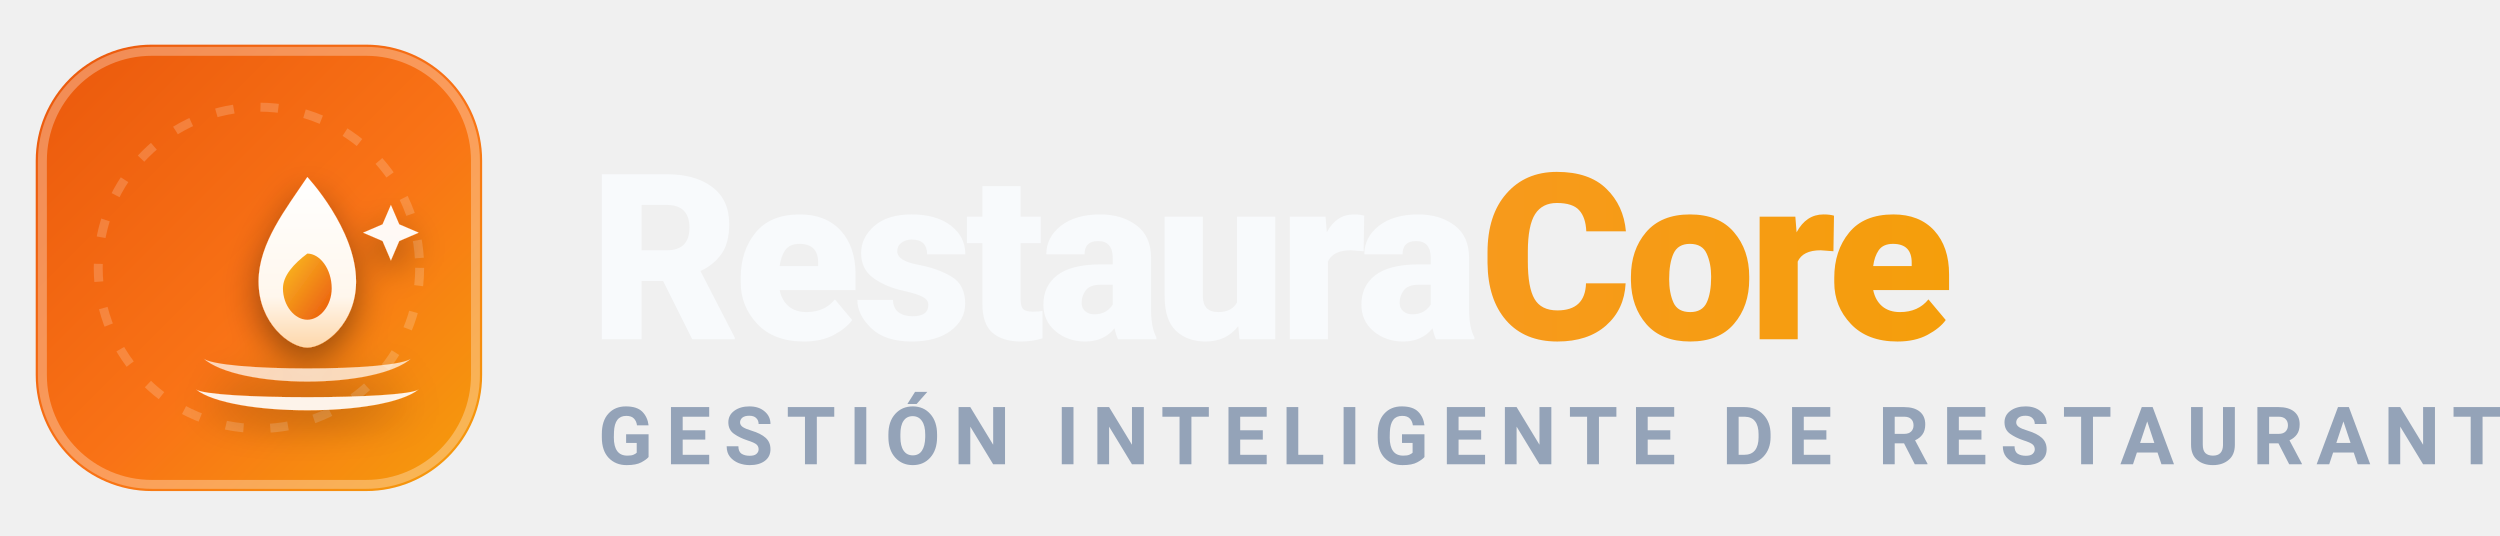
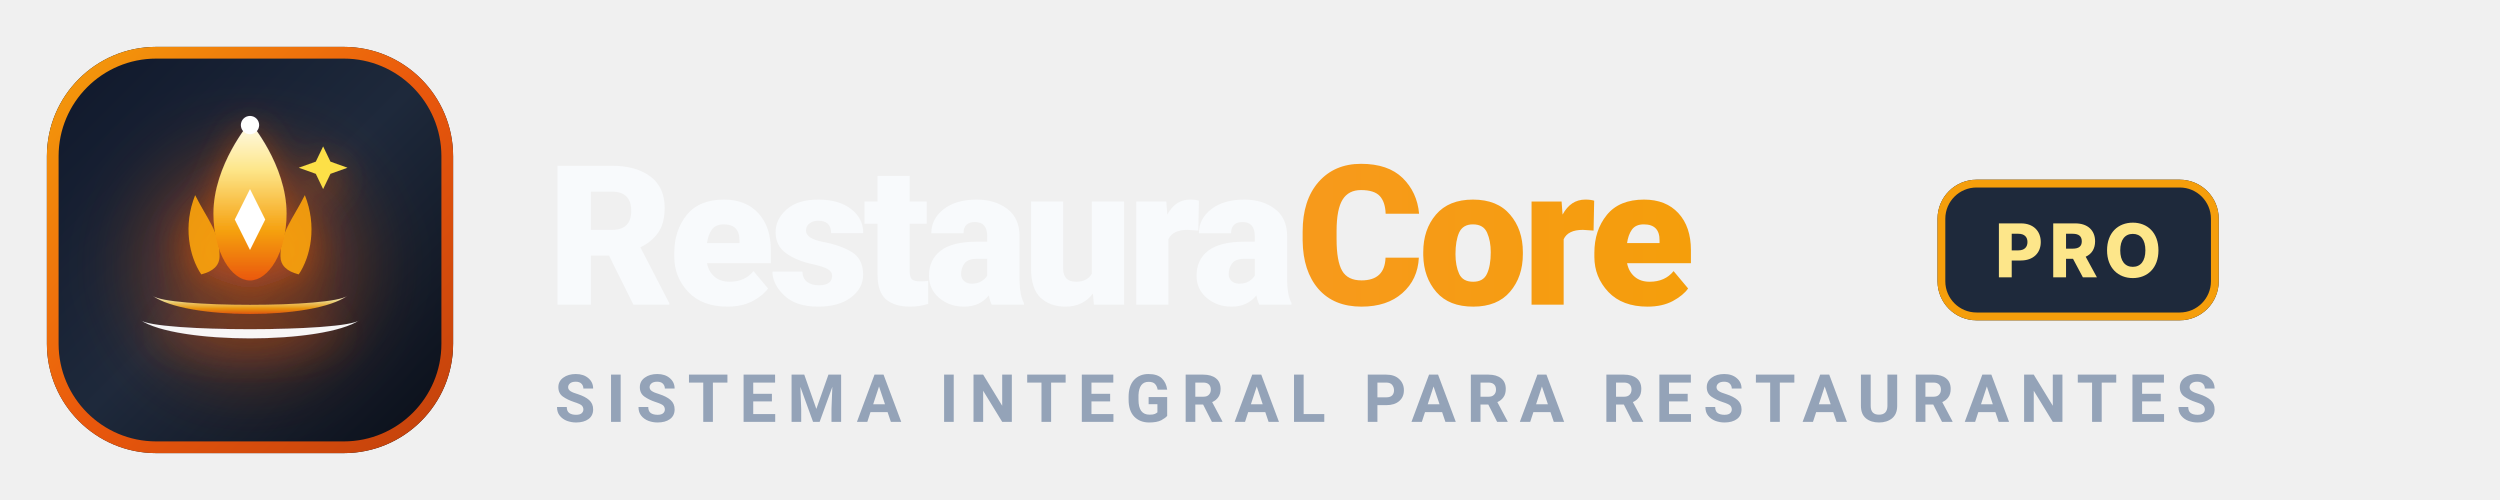
- <svg xmlns="http://www.w3.org/2000/svg" viewBox="0 0 280 60" fill="none">
+ <svg xmlns="http://www.w3.org/2000/svg" viewBox="0 0 320 64" fill="none">
  <defs>
-     <linearGradient id="rc-horiz-bg-dark" x1="0%" y1="0%" x2="100%" y2="100%">
-       <stop offset="0%" stop-color="#EA580C" />
-       <stop offset="55%" stop-color="#F97316" />
-       <stop offset="100%" stop-color="#F59E0B" />
+     <linearGradient id="logo-bg-dark" x1="0%" y1="0%" x2="100%" y2="100%">
+       <stop offset="0%" stop-color="#0F172A" />
+       <stop offset="50%" stop-color="#1E293B" />
+       <stop offset="100%" stop-color="#090D16" />
    </linearGradient>
-     <linearGradient id="rc-horiz-flame-dark" x1="50%" y1="0%" x2="50%" y2="100%">
-       <stop offset="0%" stop-color="#FFFFFF" />
-       <stop offset="70%" stop-color="#FFF7ED" />
-       <stop offset="100%" stop-color="#FED7AA" />
+     <linearGradient id="logo-rim-dark" x1="0%" y1="0%" x2="100%" y2="100%">
+       <stop offset="0%" stop-color="#F59E0B" />
+       <stop offset="50%" stop-color="#EA580C" />
+       <stop offset="100%" stop-color="#C2410C" />
    </linearGradient>
-     <linearGradient id="rc-horiz-core-dark" x1="0%" y1="0%" x2="100%" y2="100%">
-       <stop offset="0%" stop-color="#FBBF24" />
+     <linearGradient id="logo-flame-dark" x1="50%" y1="0%" x2="50%" y2="100%">
+       <stop offset="0%" stop-color="#FFFBEB" />
+       <stop offset="30%" stop-color="#FDE68A" />
+       <stop offset="70%" stop-color="#F59E0B" />
      <stop offset="100%" stop-color="#EA580C" />
    </linearGradient>
-     <linearGradient id="rc-text-orange-dark" x1="0%" y1="0%" x2="100%" y2="0%">
+     <linearGradient id="logo-text-orange-dark" x1="0%" y1="0%" x2="100%" y2="0%">
      <stop offset="0%" stop-color="#FB923C" />
      <stop offset="100%" stop-color="#F59E0B" />
    </linearGradient>
-     <filter id="rc-horiz-shadow-dark" x="-10%" y="-10%" width="120%" height="120%" filterUnits="userSpaceOnUse">
-       <feDropShadow dx="0" dy="2" stdDeviation="2.5" flood-color="#000000" flood-opacity="0.4" />
+     <filter id="logo-glow-dark" x="-20%" y="-20%" width="140%" height="140%">
+       <feDropShadow dx="0" dy="2" stdDeviation="3" flood-color="#EA580C" flood-opacity="0.6" />
    </filter>
  </defs>
-   <g transform="translate(4, 5)">
-     <rect width="50" height="50" rx="13" fill="url(#rc-horiz-bg-dark)" />
-     <rect x="0.75" y="0.75" width="48.5" height="48.5" rx="12.25" stroke="rgba(255,255,255,0.3)" stroke-width="1" />
-     <circle cx="25" cy="25" r="18" stroke="rgba(255,255,255,0.18)" stroke-width="1" stroke-dasharray="2 3" />
-     <g filter="url(#rc-horiz-shadow-dark)" transform="scale(0.78) translate(7, 7)">
-       <path d="M16 42.5C21 46.5 43 46.5 48 42.5C46 44 18 44 16 42.5Z" fill="#FFFFFF" opacity="0.9" />
-       <path d="M17 38C22 42.5 42 42.5 47 38C45 40 19 40 17 38Z" fill="#FFFFFF" opacity="0.7" />
-       <path d="M32 12C32 12 39 19.5 39 27C39 33 34.5 36.5 32 36.5C29.5 36.5 25 33 25 27C25 21.5 29 16.5 32 12Z" fill="url(#rc-horiz-flame-dark)" />
-       <path d="M32 23C33.8 23 35.5 25.2 35.5 28C35.5 30.5 33.8 32.5 32 32.5C30.2 32.5 28.5 30.5 28.5 28C28.5 26.2 30 24.5 32 23Z" fill="url(#rc-horiz-core-dark)" />
-       <path d="M44 16L45.2 18.8L48 20L45.2 21.2L44 24L42.8 21.2L40 20L42.8 18.8L44 16Z" fill="#FFFFFF" opacity="0.95" />
+   <g transform="translate(6, 6)">
+     <rect width="52" height="52" rx="14" fill="url(#logo-bg-dark)" />
+     <rect x="0.75" y="0.75" width="50.5" height="50.5" rx="13.25" stroke="url(#logo-rim-dark)" stroke-width="1.5" />
+     <circle cx="26" cy="28" r="14" fill="#EA580C" opacity="0.35" filter="blur(5px)" />
+     <g transform="translate(26, 26) scale(0.78) translate(-32, -32)" filter="url(#logo-glow-dark)">
+       <path d="M14 43.5C20 47.5 44 47.5 50 43.5C47.5 45.5 16.5 45.5 14 43.5Z" fill="#FFFFFF" opacity="0.95" />
+       <path d="M16 39.5C21.5 43.5 42.5 43.5 48 39.5C45.5 41.5 18.5 41.5 16 39.5Z" fill="url(#logo-flame-dark)" opacity="0.9" />
+       <path d="M24 36C22 33 21 28 23 23C25 27 27 29 27 33C27 34.5 26 35.5 24 36Z" fill="#F59E0B" opacity="0.95" />
+       <path d="M40 36C42 33 43 28 41 23C39 27 37 29 37 33C37 34.5 38 35.5 40 36Z" fill="#F59E0B" opacity="0.95" />
+       <path d="M32 11C32 11 38 18 38 26C38 32.5 35 37 32 37C29 37 26 32.5 26 26C26 18 32 11 32 11Z" fill="url(#logo-flame-dark)" />
+       <path d="M32 22L34.5 27L32 32L29.5 27L32 22Z" fill="#FFFFFF" />
+       <circle cx="32" cy="11.5" r="1.5" fill="#FFFFFF" />
+       <path d="M44 15L45.2 17.5L48 18.5L45.2 19.5L44 22L42.8 19.5L40 18.5L42.8 17.5L44 15Z" fill="#FDE047" />
    </g>
  </g>
-   <g transform="translate(66, 12)">
-     <text x="0" y="26" font-family="system-ui, -apple-system, 'Segoe UI', Roboto, sans-serif" font-size="26" font-weight="900" letter-spacing="-0.03em" fill="#F8FAFC">
-       Restaura<tspan fill="url(#rc-text-orange-dark)">Core</tspan>
+   <g transform="translate(70, 14)">
+     <text x="0" y="25" font-family="system-ui, -apple-system, 'Segoe UI', Roboto, sans-serif" font-size="25" font-weight="900" letter-spacing="-0.03em" fill="#F8FAFC">
+       Restaura<tspan fill="url(#logo-text-orange-dark)">Core</tspan>
    </text>
-     <text x="1" y="40" font-family="system-ui, -apple-system, 'Segoe UI', Roboto, sans-serif" font-size="9" font-weight="700" letter-spacing="0.16em" fill="#94A3B8" text-transform="uppercase">
-       GESTIÓN INTELIGENTE DE RESTAURANTES
+     <g transform="translate(178, 9)">
+       <rect width="36" height="18" rx="5" fill="#1E293B" />
+       <rect x="0.5" y="0.5" width="35" height="17" rx="4.5" stroke="#F59E0B" stroke-width="1" />
+       <text x="18" y="12.5" font-family="system-ui, -apple-system, sans-serif" font-size="9.5" font-weight="800" letter-spacing="0.08em" fill="#FDE68A" text-anchor="middle">PRO</text>
+     </g>
+     <text x="1" y="40" font-family="system-ui, -apple-system, 'Segoe UI', Roboto, sans-serif" font-size="8.5" font-weight="700" letter-spacing="0.16em" fill="#94A3B8" text-transform="uppercase">
+       SISTEMA INTEGRAL PARA RESTAURANTES
    </text>
  </g>
</svg>
